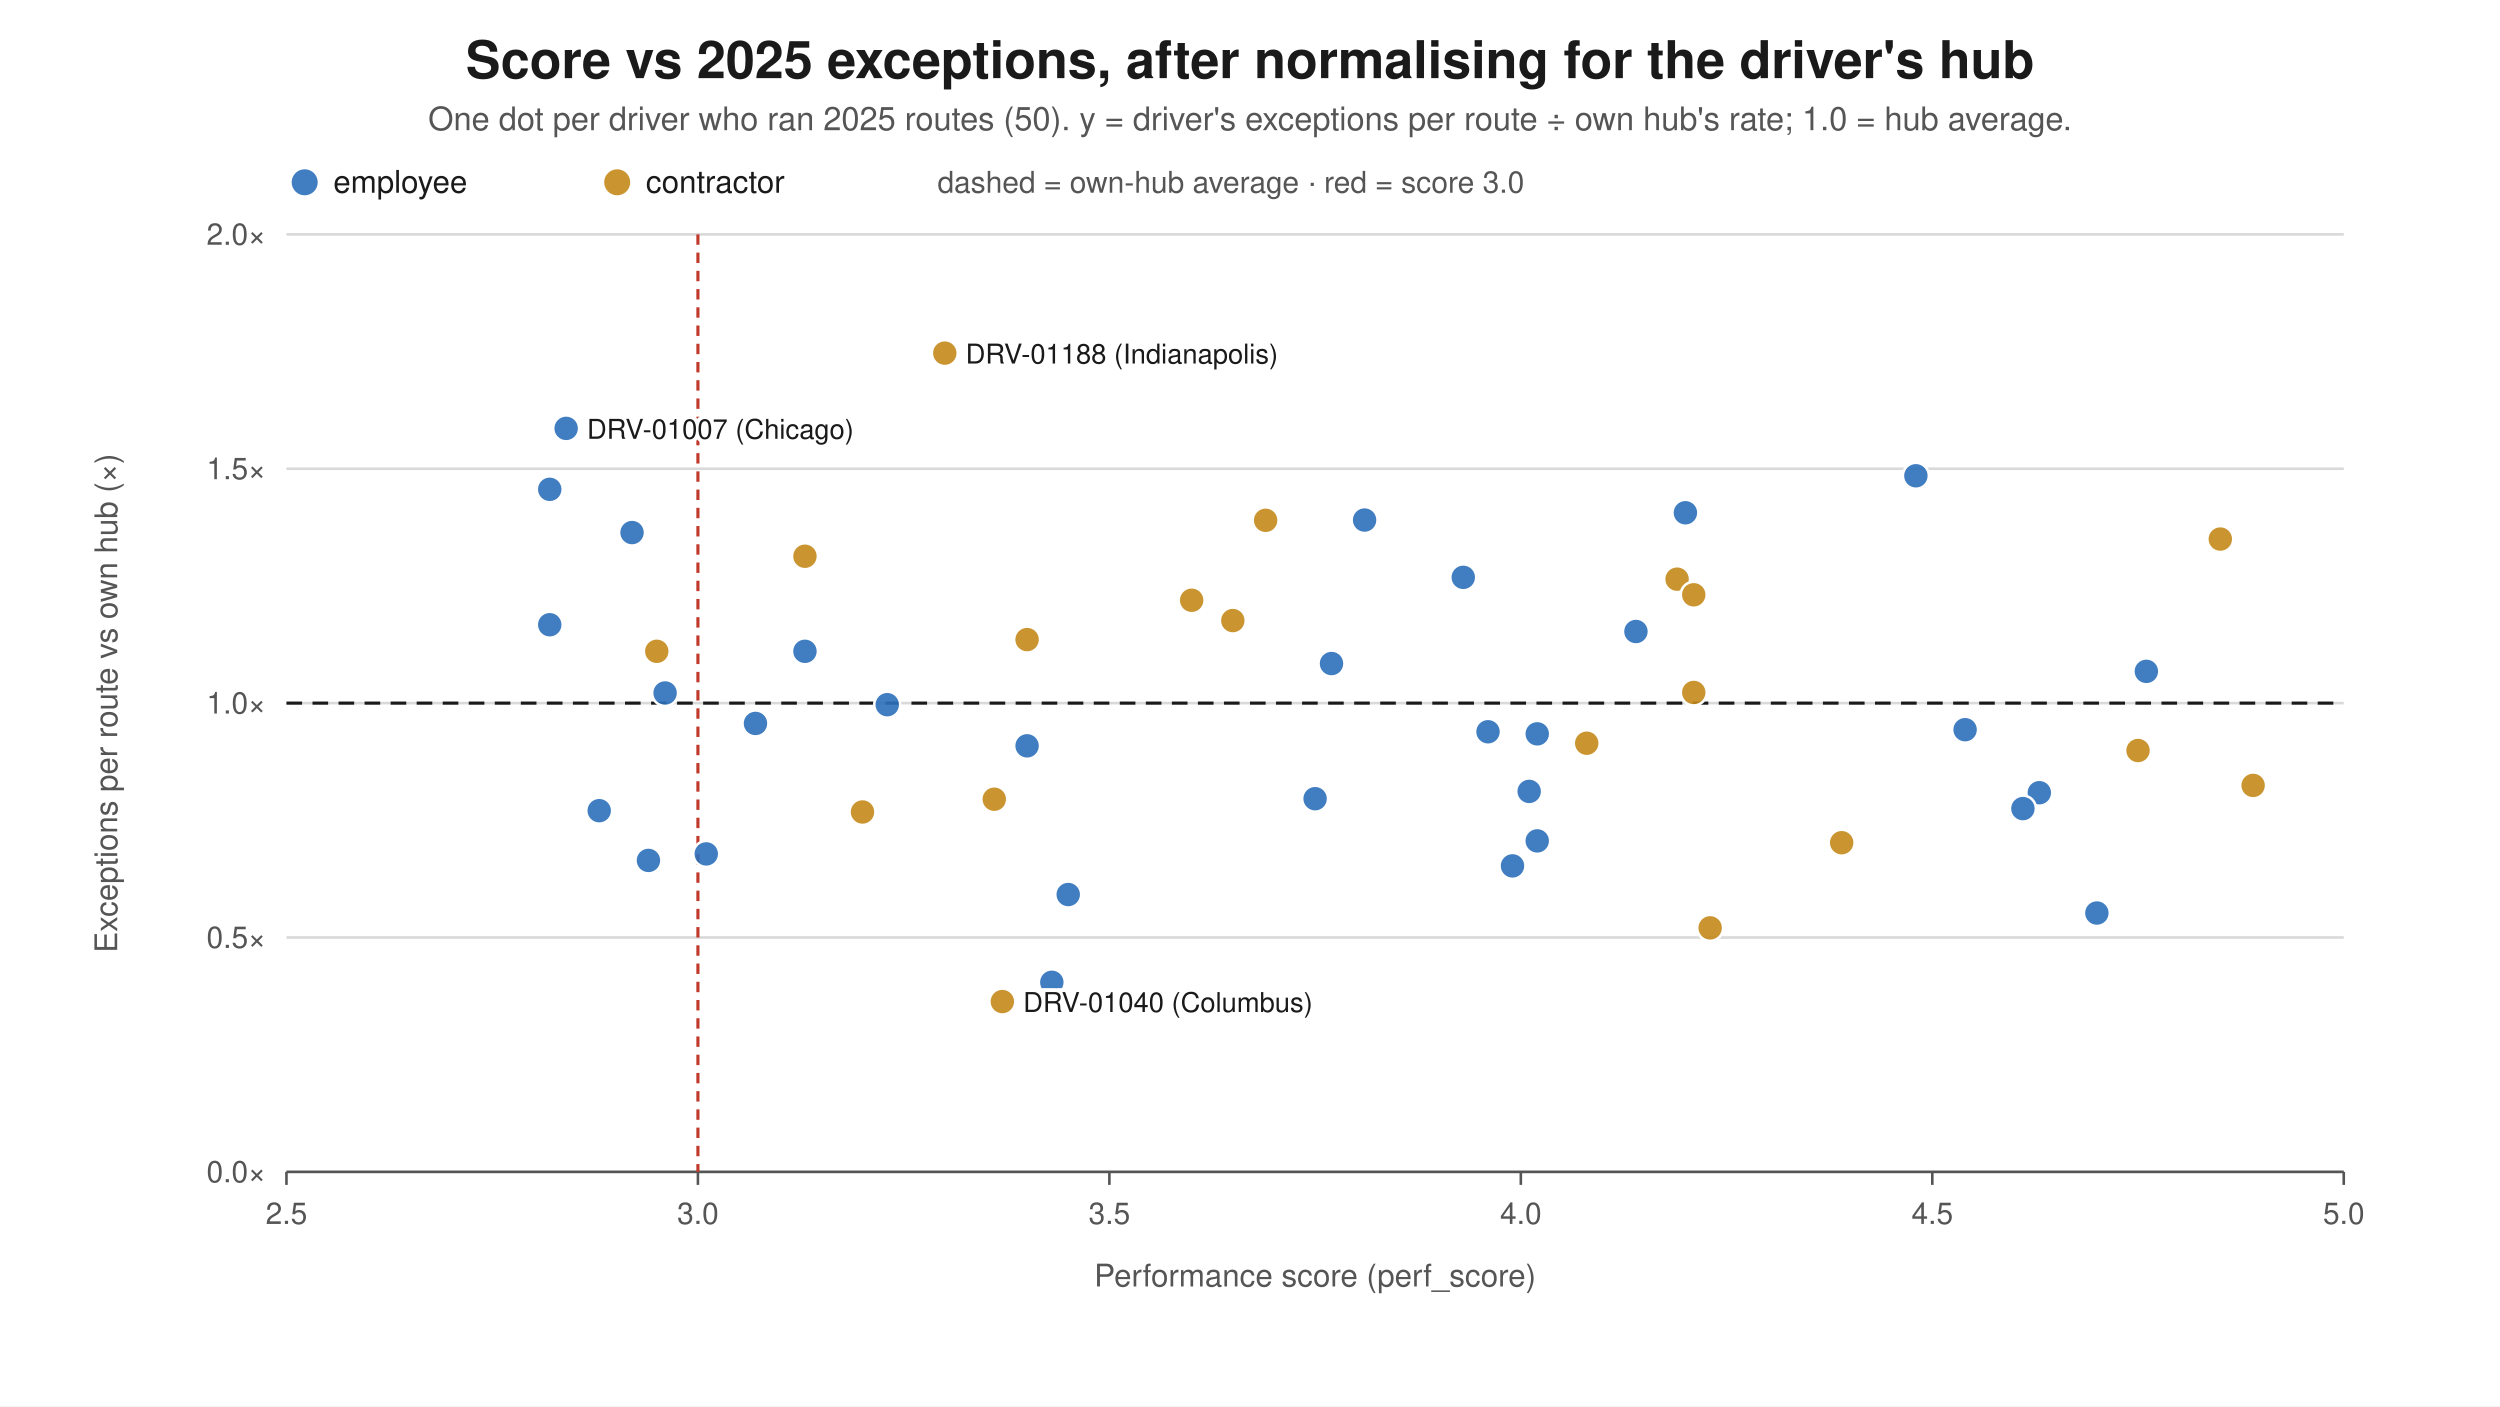
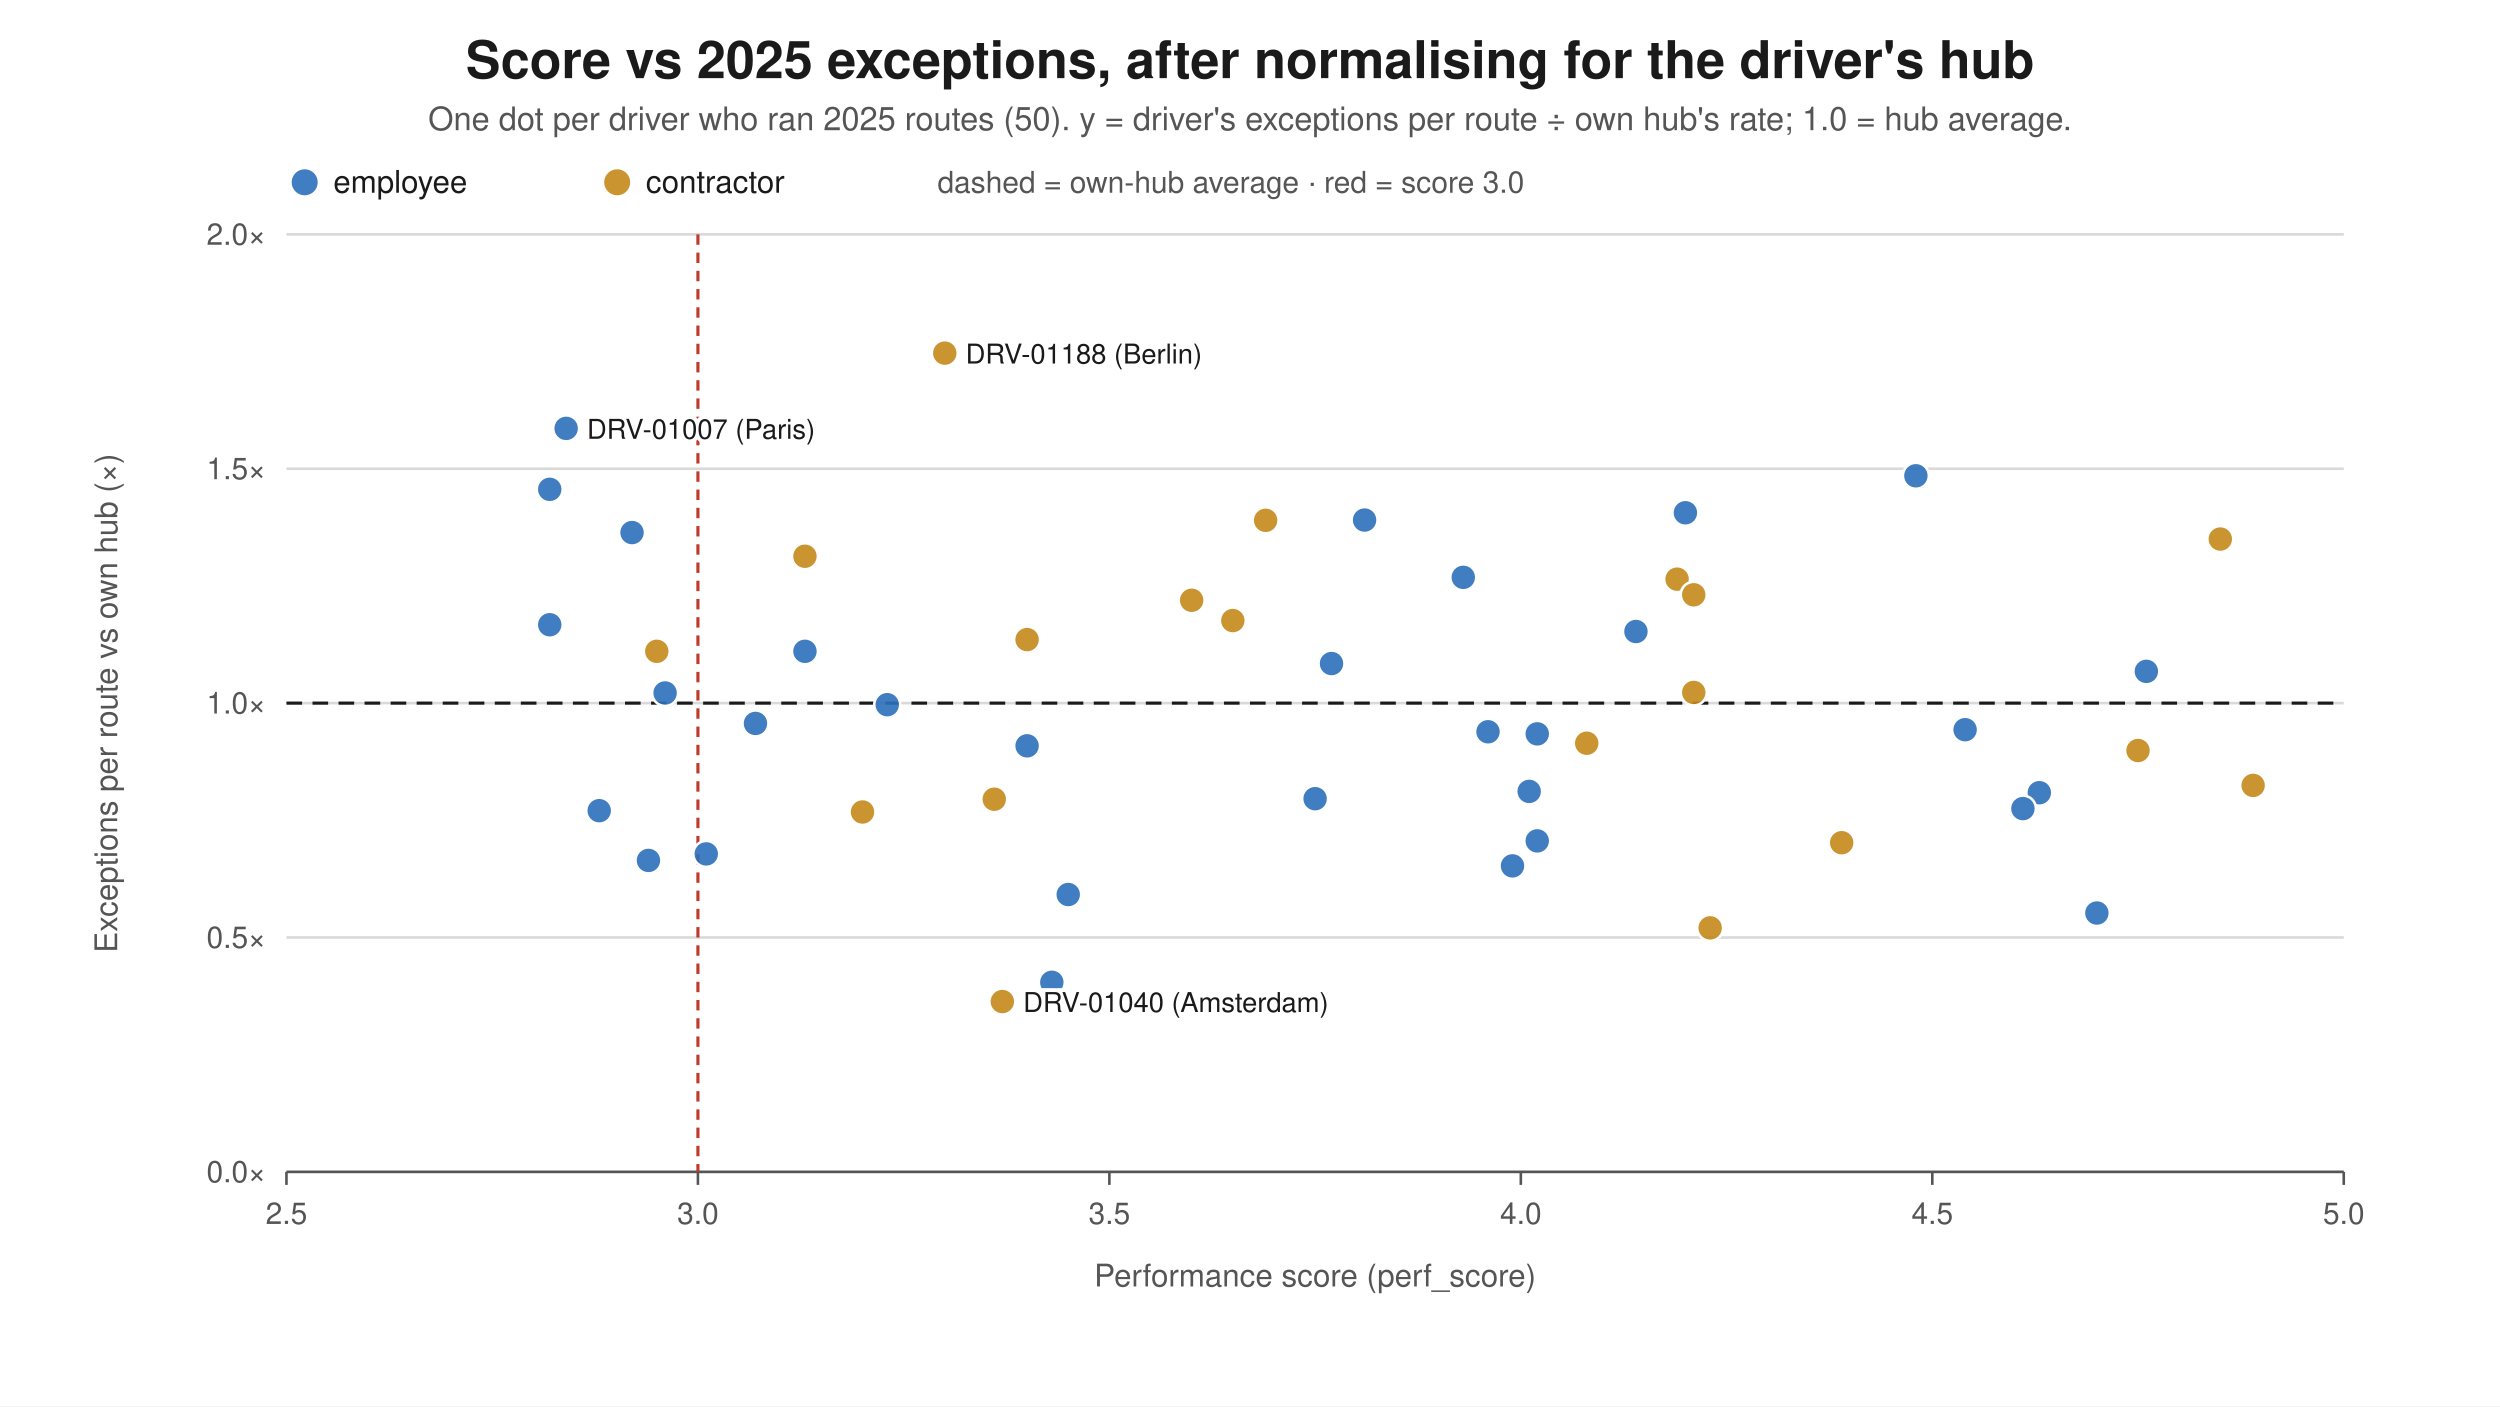
<svg xmlns="http://www.w3.org/2000/svg" width="960" height="540" viewBox="0 0 960 540" font-family="Helvetica, Arial, sans-serif">
  <rect x="0" y="0" width="960" height="540" fill="#ffffff" />
  <text x="480.0" y="30" text-anchor="middle" font-size="20" font-weight="bold" fill="#1a1a1a">Score vs 2025 exceptions, after normalising for the driver's hub</text>
  <text x="480.0" y="50" text-anchor="middle" font-size="12.5" fill="#555555">One dot per driver who ran 2025 routes (50). y = driver's exceptions per route ÷ own hub's rate; 1.0 = hub average.</text>
  <line x1="110.0" y1="450.0" x2="900.0" y2="450.0" stroke="#d9d9d9" stroke-width="1" />
  <text x="102.0" y="454.0" font-size="11.5" fill="#555555" text-anchor="end" font-weight="normal">0.0×</text>
  <line x1="110.0" y1="360.0" x2="900.0" y2="360.0" stroke="#d9d9d9" stroke-width="1" />
  <text x="102.0" y="364.0" font-size="11.5" fill="#555555" text-anchor="end" font-weight="normal">0.5×</text>
  <line x1="110.0" y1="270.0" x2="900.0" y2="270.0" stroke="#d9d9d9" stroke-width="1" />
  <text x="102.0" y="274.0" font-size="11.5" fill="#555555" text-anchor="end" font-weight="normal">1.0×</text>
  <line x1="110.0" y1="180.0" x2="900.0" y2="180.0" stroke="#d9d9d9" stroke-width="1" />
  <text x="102.0" y="184.0" font-size="11.5" fill="#555555" text-anchor="end" font-weight="normal">1.5×</text>
  <line x1="110.0" y1="90.0" x2="900.0" y2="90.0" stroke="#d9d9d9" stroke-width="1" />
  <text x="102.0" y="94.0" font-size="11.5" fill="#555555" text-anchor="end" font-weight="normal">2.0×</text>
  <line x1="110.0" y1="450.0" x2="110.0" y2="455.0" stroke="#555555" stroke-width="1" />
  <text x="110.0" y="470.0" font-size="11.5" fill="#555555" text-anchor="middle" font-weight="normal">2.5</text>
  <line x1="268.0" y1="450.0" x2="268.0" y2="455.0" stroke="#555555" stroke-width="1" />
  <text x="268.0" y="470.0" font-size="11.5" fill="#555555" text-anchor="middle" font-weight="normal">3.0</text>
  <line x1="426.0" y1="450.0" x2="426.0" y2="455.0" stroke="#555555" stroke-width="1" />
  <text x="426.0" y="470.0" font-size="11.5" fill="#555555" text-anchor="middle" font-weight="normal">3.5</text>
  <line x1="584.0" y1="450.0" x2="584.0" y2="455.0" stroke="#555555" stroke-width="1" />
  <text x="584.0" y="470.0" font-size="11.5" fill="#555555" text-anchor="middle" font-weight="normal">4.0</text>
  <line x1="742.0" y1="450.0" x2="742.0" y2="455.0" stroke="#555555" stroke-width="1" />
  <text x="742.0" y="470.0" font-size="11.5" fill="#555555" text-anchor="middle" font-weight="normal">4.5</text>
  <line x1="900.0" y1="450.0" x2="900.0" y2="455.0" stroke="#555555" stroke-width="1" />
  <text x="900.0" y="470.0" font-size="11.5" fill="#555555" text-anchor="middle" font-weight="normal">5.0</text>
  <line x1="110.0" y1="450.0" x2="900.0" y2="450.0" stroke="#555555" stroke-width="1" />
  <line x1="110.0" y1="270.0" x2="900.0" y2="270.0" stroke="#1a1a1a" stroke-width="1.2" stroke-dasharray="6,4" />
  <line x1="268.0" y1="90.0" x2="268.0" y2="450.0" stroke="#c0392b" stroke-width="1.2" stroke-dasharray="4,3" />
  <text x="45.0" y="270.0" font-size="12" fill="#555555" text-anchor="middle" font-weight="normal" transform="rotate(-90 45.0 270.0)">Exceptions per route vs own hub (×)</text>
  <text x="505.0" y="494.0" font-size="12" fill="#555555" text-anchor="middle" font-weight="normal">Performance score (perf_score)</text>
  <circle cx="865.2" cy="301.6" r="5" fill="#c58a1b" fill-opacity="0.9" stroke="#ffffff" />
  <circle cx="217.4" cy="164.5" r="5" fill="#2c6fbb" fill-opacity="0.9" stroke="#ffffff" />
-   <text x="225.4" y="168.5" font-size="10.5" fill="#1a1a1a" text-anchor="start" font-weight="normal" stroke="#ffffff" stroke-width="3" paint-order="stroke">DRV-01007 (Chicago)</text>
+   <text x="225.4" y="168.5" font-size="10.5" fill="#1a1a1a" text-anchor="start" font-weight="normal" stroke="#ffffff" stroke-width="3" paint-order="stroke">DRV-01007 (Paris)</text>
  <circle cx="587.2" cy="303.9" r="5" fill="#2c6fbb" fill-opacity="0.9" stroke="#ffffff" />
  <circle cx="331.2" cy="311.8" r="5" fill="#c58a1b" fill-opacity="0.9" stroke="#ffffff" />
  <circle cx="511.3" cy="254.8" r="5" fill="#2c6fbb" fill-opacity="0.9" stroke="#ffffff" />
  <circle cx="524.0" cy="199.7" r="5" fill="#2c6fbb" fill-opacity="0.9" stroke="#ffffff" />
  <circle cx="824.2" cy="257.8" r="5" fill="#2c6fbb" fill-opacity="0.9" stroke="#ffffff" />
  <circle cx="590.3" cy="281.8" r="5" fill="#2c6fbb" fill-opacity="0.9" stroke="#ffffff" />
  <circle cx="410.2" cy="343.5" r="5" fill="#2c6fbb" fill-opacity="0.9" stroke="#ffffff" />
  <circle cx="644.0" cy="222.4" r="5" fill="#c58a1b" fill-opacity="0.9" stroke="#ffffff" />
  <circle cx="783.1" cy="304.4" r="5" fill="#2c6fbb" fill-opacity="0.9" stroke="#ffffff" />
  <circle cx="211.1" cy="187.9" r="5" fill="#2c6fbb" fill-opacity="0.9" stroke="#ffffff" />
  <circle cx="821.0" cy="288.2" r="5" fill="#c58a1b" fill-opacity="0.9" stroke="#ffffff" />
  <circle cx="309.1" cy="213.6" r="5" fill="#c58a1b" fill-opacity="0.9" stroke="#ffffff" />
  <circle cx="242.7" cy="204.5" r="5" fill="#2c6fbb" fill-opacity="0.9" stroke="#ffffff" />
  <circle cx="309.1" cy="250.1" r="5" fill="#2c6fbb" fill-opacity="0.9" stroke="#ffffff" />
  <circle cx="249.0" cy="330.4" r="5" fill="#2c6fbb" fill-opacity="0.9" stroke="#ffffff" />
  <circle cx="230.1" cy="311.3" r="5" fill="#2c6fbb" fill-opacity="0.9" stroke="#ffffff" />
  <circle cx="252.2" cy="250.1" r="5" fill="#c58a1b" fill-opacity="0.9" stroke="#ffffff" />
  <circle cx="403.9" cy="377.2" r="5" fill="#2c6fbb" fill-opacity="0.9" stroke="#ffffff" />
  <circle cx="340.7" cy="270.6" r="5" fill="#2c6fbb" fill-opacity="0.9" stroke="#ffffff" />
  <circle cx="852.6" cy="207.0" r="5" fill="#c58a1b" fill-opacity="0.9" stroke="#ffffff" />
  <circle cx="776.8" cy="310.5" r="5" fill="#2c6fbb" fill-opacity="0.9" stroke="#ffffff" />
  <circle cx="647.2" cy="196.9" r="5" fill="#2c6fbb" fill-opacity="0.9" stroke="#ffffff" />
  <circle cx="486.0" cy="199.8" r="5" fill="#c58a1b" fill-opacity="0.9" stroke="#ffffff" />
  <circle cx="735.7" cy="182.7" r="5" fill="#2c6fbb" fill-opacity="0.9" stroke="#ffffff" />
  <circle cx="561.9" cy="221.7" r="5" fill="#2c6fbb" fill-opacity="0.9" stroke="#ffffff" />
  <circle cx="271.2" cy="327.9" r="5" fill="#2c6fbb" fill-opacity="0.9" stroke="#ffffff" />
  <circle cx="473.4" cy="238.3" r="5" fill="#c58a1b" fill-opacity="0.9" stroke="#ffffff" />
  <circle cx="580.8" cy="332.5" r="5" fill="#2c6fbb" fill-opacity="0.9" stroke="#ffffff" />
  <circle cx="394.4" cy="245.6" r="5" fill="#c58a1b" fill-opacity="0.9" stroke="#ffffff" />
  <circle cx="381.8" cy="306.9" r="5" fill="#c58a1b" fill-opacity="0.9" stroke="#ffffff" />
  <circle cx="384.9" cy="384.6" r="5" fill="#c58a1b" fill-opacity="0.9" stroke="#ffffff" />
-   <text x="392.9" y="388.6" font-size="10.5" fill="#1a1a1a" text-anchor="start" font-weight="normal" stroke="#ffffff" stroke-width="3" paint-order="stroke">DRV-01040 (Columbus)</text>
+   <text x="392.9" y="388.6" font-size="10.5" fill="#1a1a1a" text-anchor="start" font-weight="normal" stroke="#ffffff" stroke-width="3" paint-order="stroke">DRV-01040 (Amsterdam)</text>
  <circle cx="754.6" cy="280.2" r="5" fill="#2c6fbb" fill-opacity="0.9" stroke="#ffffff" />
  <circle cx="628.2" cy="242.5" r="5" fill="#2c6fbb" fill-opacity="0.9" stroke="#ffffff" />
  <circle cx="656.7" cy="356.3" r="5" fill="#c58a1b" fill-opacity="0.9" stroke="#ffffff" />
  <circle cx="707.2" cy="323.6" r="5" fill="#c58a1b" fill-opacity="0.9" stroke="#ffffff" />
  <circle cx="650.4" cy="228.4" r="5" fill="#c58a1b" fill-opacity="0.9" stroke="#ffffff" />
  <circle cx="457.6" cy="230.5" r="5" fill="#c58a1b" fill-opacity="0.9" stroke="#ffffff" />
  <circle cx="394.4" cy="286.4" r="5" fill="#2c6fbb" fill-opacity="0.9" stroke="#ffffff" />
  <circle cx="609.3" cy="285.4" r="5" fill="#c58a1b" fill-opacity="0.9" stroke="#ffffff" />
  <circle cx="255.4" cy="266.1" r="5" fill="#2c6fbb" fill-opacity="0.9" stroke="#ffffff" />
  <circle cx="505.0" cy="306.7" r="5" fill="#2c6fbb" fill-opacity="0.9" stroke="#ffffff" />
  <circle cx="590.3" cy="322.9" r="5" fill="#2c6fbb" fill-opacity="0.9" stroke="#ffffff" />
  <circle cx="650.4" cy="265.9" r="5" fill="#c58a1b" fill-opacity="0.9" stroke="#ffffff" />
  <circle cx="290.1" cy="277.8" r="5" fill="#2c6fbb" fill-opacity="0.9" stroke="#ffffff" />
  <circle cx="211.1" cy="239.9" r="5" fill="#2c6fbb" fill-opacity="0.9" stroke="#ffffff" />
  <circle cx="805.2" cy="350.6" r="5" fill="#2c6fbb" fill-opacity="0.9" stroke="#ffffff" />
  <circle cx="571.4" cy="281.0" r="5" fill="#2c6fbb" fill-opacity="0.9" stroke="#ffffff" />
  <circle cx="362.8" cy="135.6" r="5" fill="#c58a1b" fill-opacity="0.9" stroke="#ffffff" />
-   <text x="370.8" y="139.6" font-size="10.5" fill="#1a1a1a" text-anchor="start" font-weight="normal" stroke="#ffffff" stroke-width="3" paint-order="stroke">DRV-01188 (Indianapolis)</text>
+   <text x="370.8" y="139.6" font-size="10.5" fill="#1a1a1a" text-anchor="start" font-weight="normal" stroke="#ffffff" stroke-width="3" paint-order="stroke">DRV-01188 (Berlin)</text>
  <circle cx="117.0" cy="70.0" r="5" fill="#2c6fbb" fill-opacity="0.9" stroke="none" />
  <text x="128.0" y="74.0" font-size="12" fill="#1a1a1a" text-anchor="start" font-weight="normal">employee</text>
  <circle cx="237.0" cy="70.0" r="5" fill="#c58a1b" fill-opacity="0.9" stroke="none" />
  <text x="248.0" y="74.0" font-size="12" fill="#1a1a1a" text-anchor="start" font-weight="normal">contractor</text>
  <text x="360.0" y="74.0" font-size="11.5" fill="#555555" text-anchor="start" font-weight="normal">dashed = own-hub average · red = score 3.0</text>
</svg>
